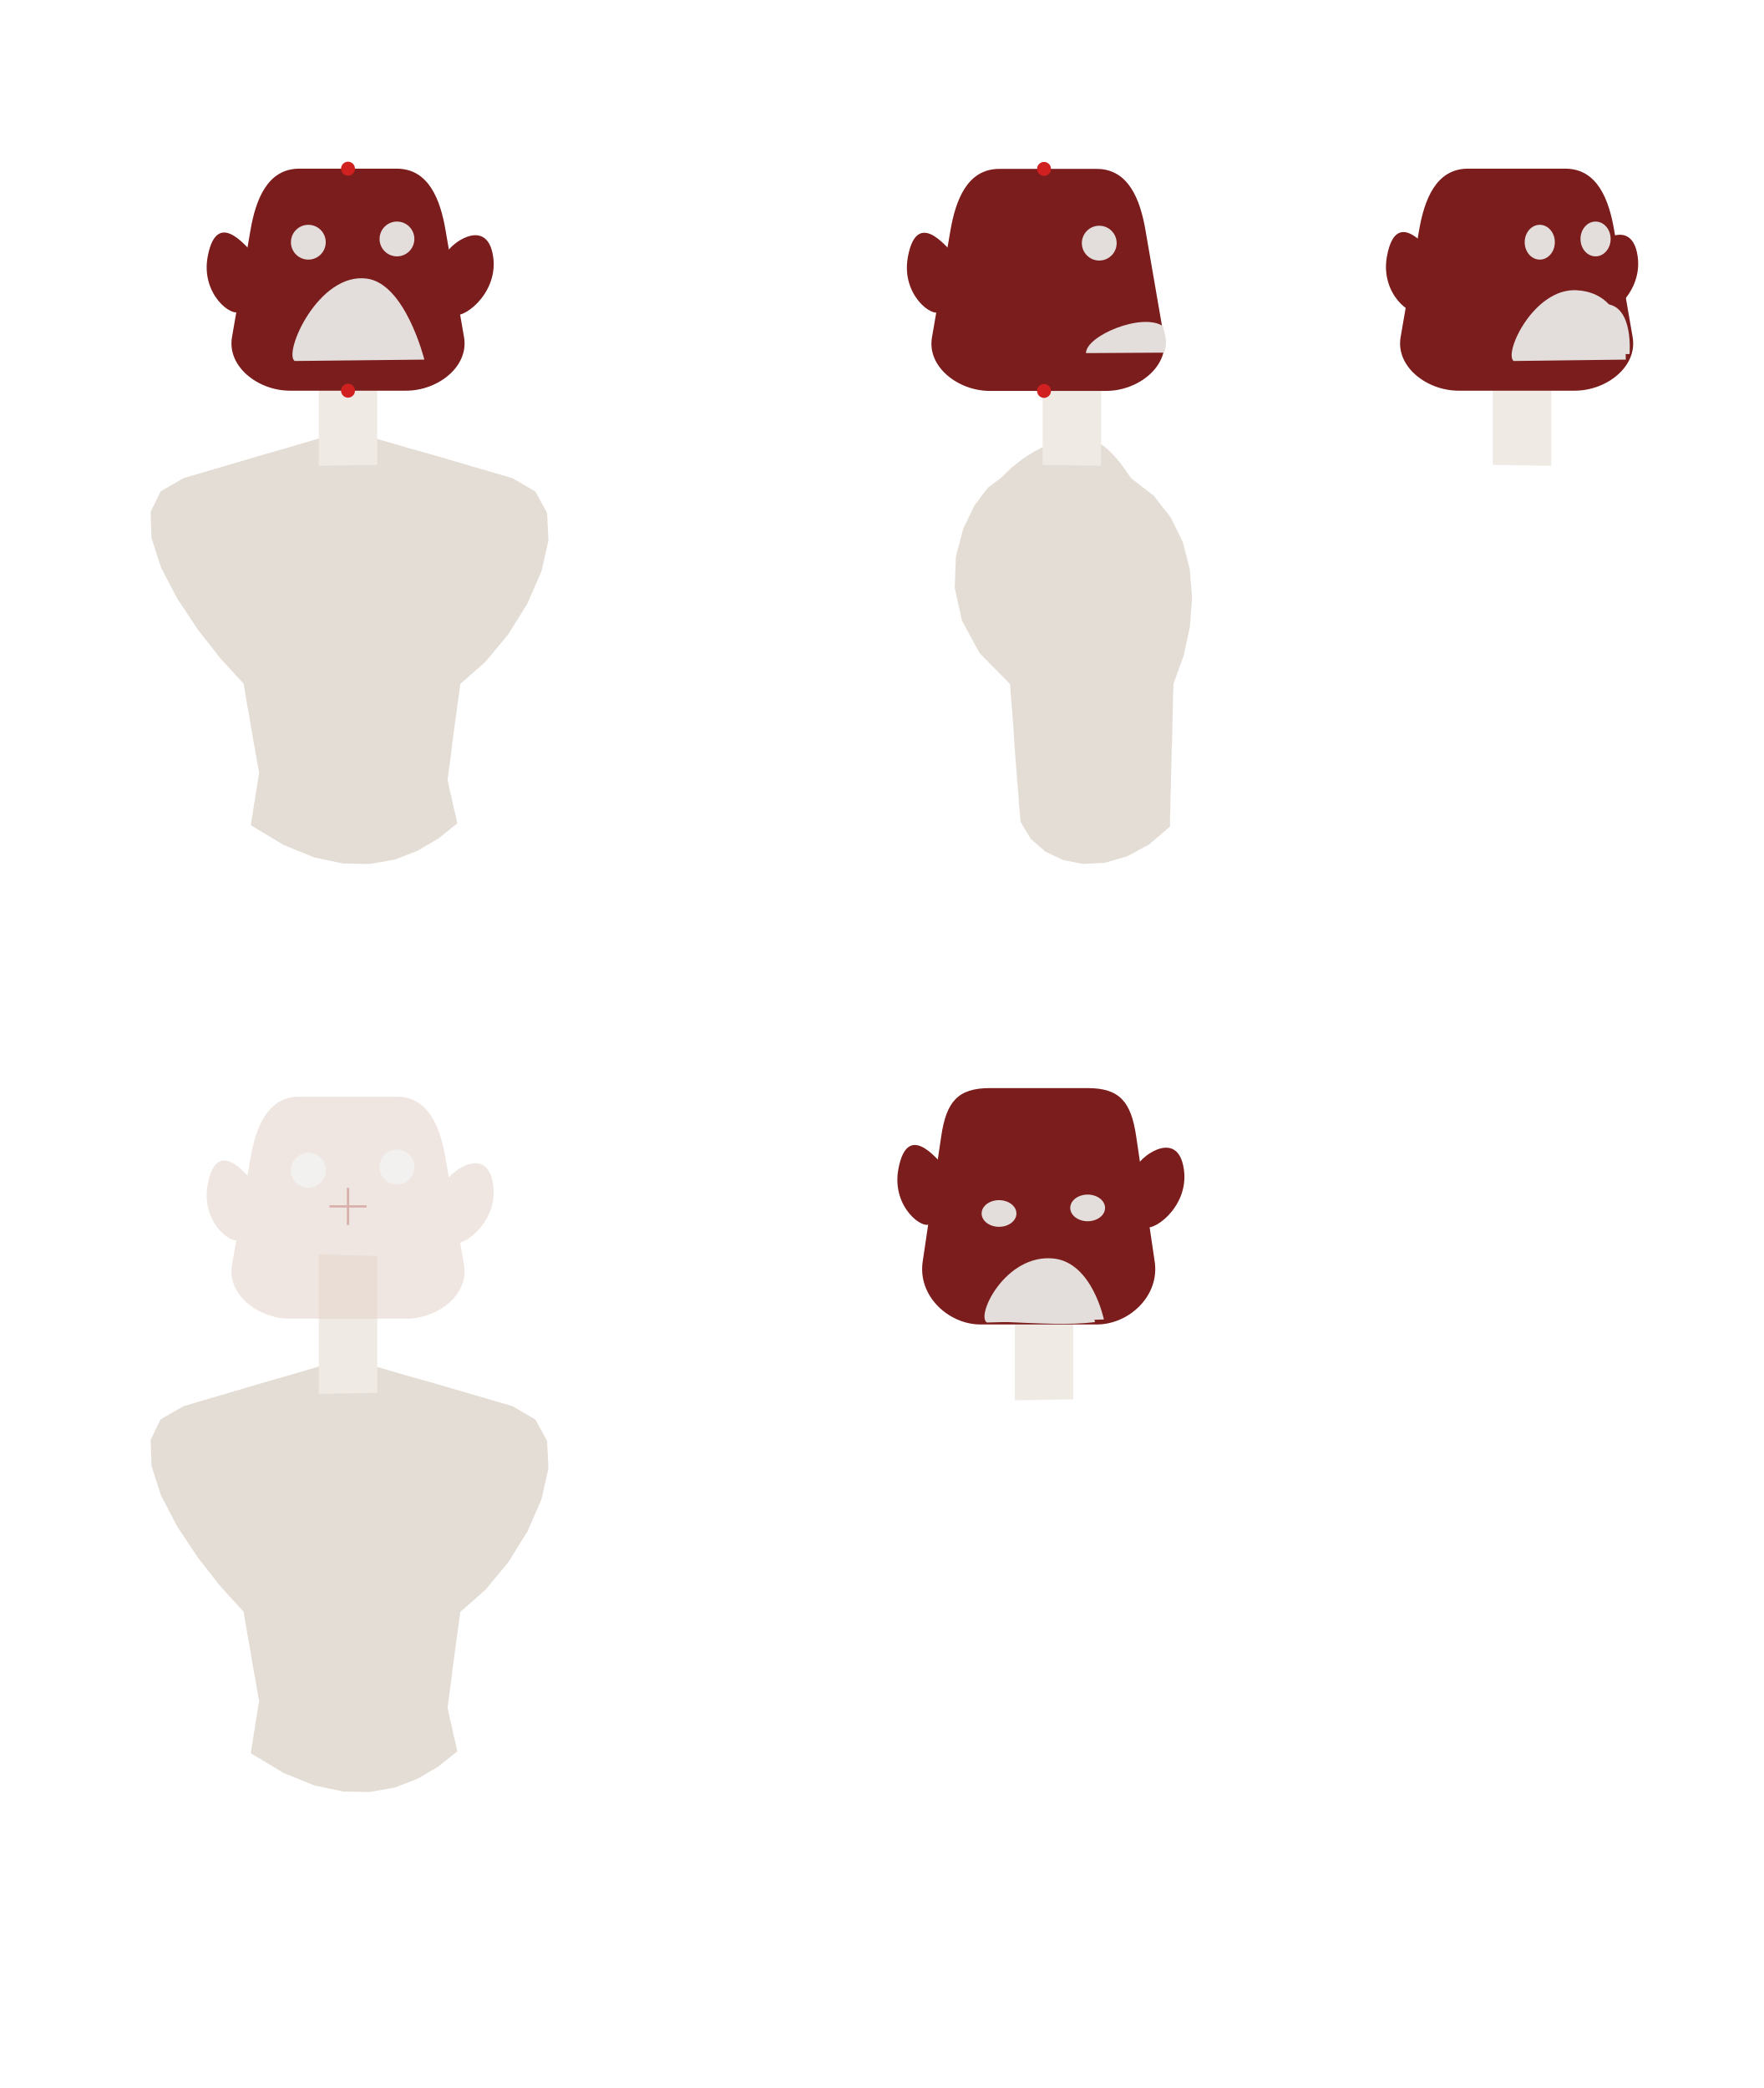
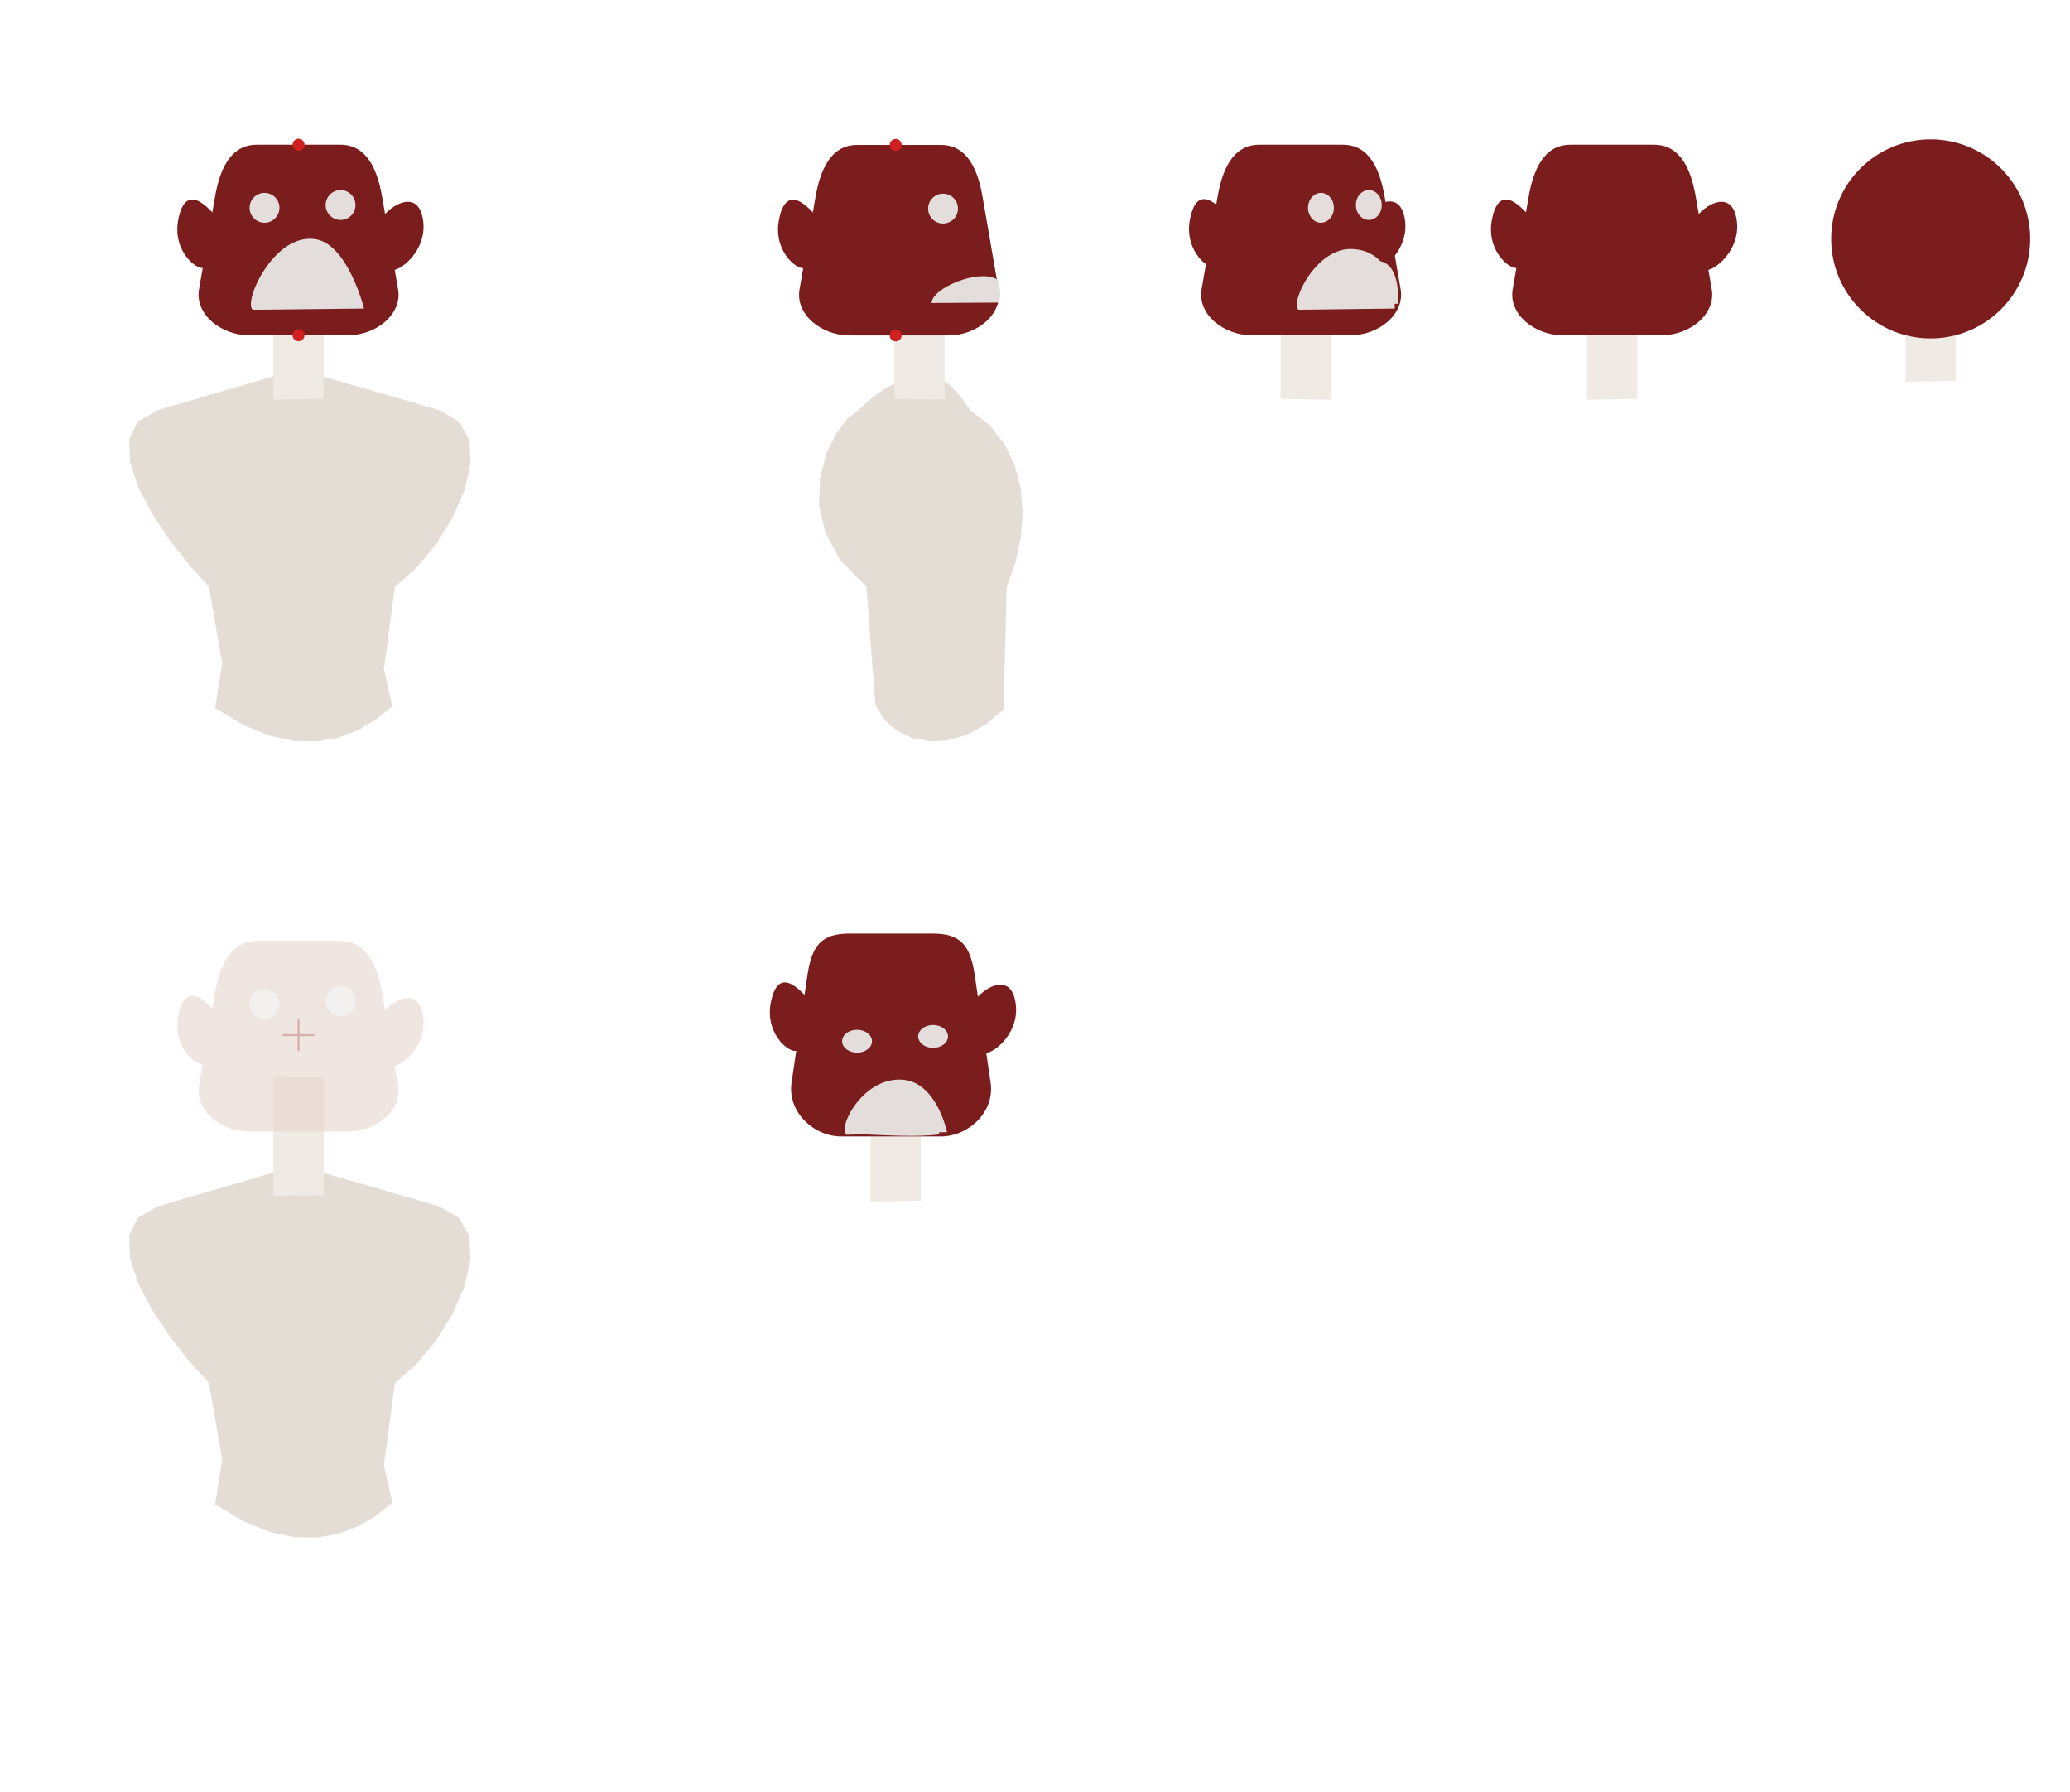
- <svg xmlns="http://www.w3.org/2000/svg" width="1520" height="1800" viewBox="-1.5 -1.2 7.6 9" version="1.1" id="svg743">
+ <svg xmlns="http://www.w3.org/2000/svg" width="2080" height="1800" viewBox="-1.5 -1.2 10.4 9" version="1.1" id="svg743">
  <defs id="defs747" />
  <g id="g48">
    <g opacity="0.7" id="g8">
      <path d="M-0.709 0.861L-0.621 0.835L-0.532 0.809L-0.444 0.783L-0.356 0.757L-0.268 0.732L-0.18 0.706L-0.092 0.68L-0.004 0.654L0.085 0.68L0.174 0.706L0.263 0.732L0.353 0.757L0.442 0.783L0.531 0.809L0.62 0.835L0.709 0.861L0.808 0.919L0.858 1.011L0.864 1.129L0.834 1.262L0.774 1.4L0.691 1.534L0.592 1.653L0.484 1.748L0.477 1.8L0.47 1.851L0.463 1.903L0.456 1.955L0.449 2.006L0.443 2.058L0.436 2.109L0.429 2.161L0.434 2.184L0.439 2.208L0.445 2.232L0.45 2.255L0.455 2.279L0.461 2.302L0.466 2.326L0.471 2.349L0.39 2.414L0.3 2.467L0.202 2.505L0.094 2.524L-0.021 2.522L-0.145 2.496L-0.278 2.442L-0.419 2.357L-0.415 2.329L-0.41 2.301L-0.406 2.272L-0.401 2.244L-0.397 2.216L-0.392 2.188L-0.388 2.16L-0.383 2.132L-0.392 2.084L-0.4 2.036L-0.409 1.987L-0.417 1.939L-0.425 1.891L-0.434 1.843L-0.442 1.795L-0.45 1.747L-0.549 1.639L-0.647 1.514L-0.736 1.38L-0.806 1.246L-0.847 1.119L-0.851 1.007L-0.808 0.918Z" fill="#d9cfc4" />
      <path d="M-0.126 0.808L-0.126 0.733L-0.126 0.657L-0.126 0.582L-0.126 0.507L-0.126 0.432L-0.126 0.357L-0.126 0.282L-0.126 0.207L-0.095 0.207L-0.063 0.208L-0.032 0.209L0 0.21L0.032 0.211L0.063 0.212L0.095 0.213L0.126 0.214L0.126 0.287L0.126 0.361L0.126 0.435L0.126 0.509L0.126 0.582L0.126 0.656L0.126 0.73L0.126 0.804L0.095 0.804L0.063 0.805L0.032 0.805L0 0.806L-0.032 0.806L-0.063 0.807L-0.095 0.807Z" fill="#e8e1d9" />
      <path d="M-0.08 0H0.08M0 -0.08V0.08" stroke="#b04040" stroke-width="0.01" fill="none" />
    </g>
    <g id="g16">
      <path style="fill:#7c1d1d;stroke-width:0.015;fill-opacity:1" d="m -0.21,-0.473 h 0.42 c 0.139,0 0.188,0.136 0.21,0.263 l 0.08,0.463 c 0.022,0.126 -0.111,0.231 -0.25,0.231 h -0.5 c -0.139,0 -0.272,-0.105 -0.25,-0.231 l 0.08,-0.463 c 0.022,-0.126 0.071,-0.263 0.21,-0.263 z" id="path10" />
      <path style="fill:#7c1d1d;fill-opacity:1;stroke-width:0.015" d="m -0.466,0.14 0.056,-0.253 c 4.656e-4,0.02 -0.152,-0.214 -0.195,0.02 -0.03,0.164 0.11,0.267 0.139,0.233 z" id="path12" />
      <path style="fill:#7c1d1d;fill-opacity:1;stroke-width:0.015" d="M 0.453,0.151 0.425,-0.09 C 0.385,-0.105 0.598,-0.298 0.626,-0.091 0.648,0.074 0.48,0.188 0.453,0.151 Z" id="path14" />
    </g>
    <g id="g22">
      <circle style="fill:#e3dedb;fill-opacity:1;stroke-width:0.015" cx="-0.171" cy="-0.156" r="0.075" id="circle18" />
      <circle style="fill:#e3dedb;fill-opacity:1;stroke-width:0.015" cx="0.211" cy="-0.17" r="0.075" id="circle20" />
    </g>
    <g id="g28">
      <g style="fill:#e3dedb;fill-opacity:1" id="g26">
        <path style="display:inline;fill:#e3dedb;stroke-width:0.015;fill-opacity:1" d="m -0.194,0.34 0.446,-0.002 c 0,0 -0.065,-0.124 -0.197,-0.132 -0.166,-0.011 -0.289,0.121 -0.249,0.135 z" id="path24" />
      </g>
    </g>
    <g id="g34">
      <g style="fill:#e3dedb;fill-opacity:1" id="g32">
        <path style="fill:#e3dedb;stroke-width:0.015;fill-opacity:1" d="m -0.196,0.33 0.446,-0.004 c 0,0 -0.065,-0.191 -0.197,-0.205 -0.166,-0.017 -0.289,0.187 -0.249,0.208 z" id="path30" />
      </g>
    </g>
    <g id="g40">
      <g style="fill:#e3dedb;fill-opacity:1" id="g38">
        <path style="fill:#e3dedb;stroke-width:0.015;fill-opacity:1" d="m -0.23,0.356 0.559,-0.006 c 0,0 -0.081,-0.326 -0.247,-0.349 C -0.126,-0.028 -0.28,0.32 -0.23,0.356 Z" id="path36" />
      </g>
    </g>
    <g id="g46">
      <circle cx="0" cy="-0.473" r="0.03" fill="#d02020" id="circle42" />
      <circle cx="0" cy="0.484" r="0.03" fill="#d02020" id="circle44" />
    </g>
  </g>
  <g transform="translate(3 0)" id="g92">
    <g opacity="0.7" id="g56">
      <path d="M0.375 0.861L0.364 0.845L0.348 0.822L0.328 0.795L0.303 0.765L0.273 0.735L0.236 0.707L0.193 0.681L0.142 0.66L0.115 0.674L0.082 0.687L0.044 0.703L0.002 0.723L-0.044 0.747L-0.091 0.777L-0.139 0.815L-0.187 0.861L-0.242 0.902L-0.299 0.977L-0.348 1.078L-0.38 1.2L-0.385 1.334L-0.354 1.475L-0.278 1.615L-0.147 1.748L-0.143 1.797L-0.139 1.847L-0.135 1.898L-0.131 1.95L-0.128 2.003L-0.124 2.056L-0.12 2.108L-0.116 2.161L-0.114 2.184L-0.112 2.208L-0.11 2.231L-0.109 2.254L-0.107 2.277L-0.105 2.299L-0.103 2.321L-0.101 2.343L-0.057 2.416L0.006 2.471L0.082 2.507L0.169 2.524L0.262 2.519L0.358 2.491L0.453 2.44L0.543 2.363L0.543 2.331L0.544 2.299L0.545 2.269L0.545 2.24L0.546 2.212L0.547 2.185L0.547 2.158L0.548 2.132L0.549 2.087L0.55 2.042L0.552 1.997L0.553 1.952L0.554 1.904L0.555 1.855L0.556 1.803L0.558 1.747L0.602 1.626L0.629 1.5L0.638 1.375L0.628 1.252L0.598 1.136L0.546 1.03L0.473 0.937Z" fill="#d9cfc4" />
      <path d="M0.246 0.808L0.246 0.733L0.246 0.657L0.246 0.582L0.246 0.507L0.246 0.432L0.246 0.357L0.246 0.282L0.246 0.207L0.215 0.207L0.183 0.208L0.152 0.209L0.12 0.21L0.088 0.211L0.057 0.212L0.025 0.213L-0.006 0.214L-0.006 0.287L-0.006 0.361L-0.006 0.435L-0.006 0.509L-0.006 0.582L-0.006 0.656L-0.006 0.73L-0.006 0.804L0.025 0.804L0.057 0.805L0.088 0.805L0.12 0.806L0.152 0.806L0.183 0.807L0.215 0.807Z" fill="#e8e1d9" />
      <path d="M-0.08 0H0.08M0 -0.08V0.08" stroke="#b04040" stroke-width="0.01" fill="none" />
    </g>
    <g id="g62">
      <path style="fill:#7c1d1d;fill-opacity:1;stroke-width:0.015" d="m -0.193,-0.472 h 0.42 c 0.139,0 0.188,0.136 0.21,0.263 l 0.08,0.463 c 0.022,0.126 -0.111,0.231 -0.25,0.231 h -0.5 c -0.139,0 -0.272,-0.105 -0.25,-0.231 l 0.08,-0.463 c 0.022,-0.126 0.071,-0.263 0.21,-0.263 z" id="path58" />
      <path style="fill:#7c1d1d;fill-opacity:1;stroke-width:0.015" d="m -0.448,0.141 0.056,-0.253 c 4.656e-4,0.02 -0.152,-0.214 -0.195,0.02 -0.03,0.164 0.11,0.267 0.139,0.233 z" id="path60" />
    </g>
    <g id="g66">
      <circle style="fill:#e3dedb;fill-opacity:1;stroke-width:0.015" cx="0.238" cy="-0.152" r="0.075" id="circle64" />
    </g>
    <g id="g72">
      <g id="g70">
        <path style="display:inline;fill:#e3dedb;fill-opacity:1;stroke-width:0.015" d="m 0.181,0.322 0.337,-0.002 c 0.016,-0.043 0.003,-0.078 -0.005,-0.114 -0.091,-0.061 -0.335,0.043 -0.332,0.117 z" id="path68" />
      </g>
    </g>
    <g id="g78">
      <g id="g76">
        <path style="display:none;fill:#e3dedb;fill-opacity:1;stroke-width:0.015" d="m 0.077,0.336 0.438,-0.009 C 0.544,0.271 0.512,0.205 0.508,0.143 0.39,0.042 0.073,0.214 0.077,0.336 Z" id="path74" />
      </g>
    </g>
    <g id="g84">
      <g id="g82">
        <path style="display:none;fill:#e3dedb;fill-opacity:1;stroke-width:0.016" d="M -0.23,0.356 0.302,0.345 C 0.341,0.25 0.284,0.147 0.274,0.049 0.133,-0.112 -0.235,0.163 -0.23,0.356 Z" transform="matrix(0.8351622,0,0,1,0.2590901,0.00772665)" id="path80" />
      </g>
    </g>
    <g id="g90">
      <circle cx="0" cy="-0.472" r="0.03" fill="#d02020" id="circle86" />
      <circle cx="0" cy="0.485" r="0.03" fill="#d02020" id="circle88" />
    </g>
  </g>
  <g transform="translate(0 4)" id="g130">
    <g opacity="0.7" id="g116">
      <path d="M-0.709 0.861L-0.621 0.835L-0.532 0.809L-0.444 0.783L-0.356 0.757L-0.268 0.732L-0.18 0.706L-0.092 0.68L-0.004 0.654L0.085 0.68L0.174 0.706L0.263 0.732L0.353 0.757L0.442 0.783L0.531 0.809L0.62 0.835L0.709 0.861L0.808 0.919L0.858 1.011L0.864 1.129L0.834 1.262L0.774 1.4L0.691 1.534L0.592 1.653L0.484 1.748L0.477 1.8L0.47 1.851L0.463 1.903L0.456 1.955L0.449 2.006L0.443 2.058L0.436 2.109L0.429 2.161L0.434 2.184L0.439 2.208L0.445 2.232L0.45 2.255L0.455 2.279L0.461 2.302L0.466 2.326L0.471 2.349L0.39 2.414L0.3 2.467L0.202 2.505L0.094 2.524L-0.021 2.522L-0.145 2.496L-0.278 2.442L-0.419 2.357L-0.415 2.329L-0.41 2.301L-0.406 2.272L-0.401 2.244L-0.397 2.216L-0.392 2.188L-0.388 2.16L-0.383 2.132L-0.392 2.084L-0.4 2.036L-0.409 1.987L-0.417 1.939L-0.425 1.891L-0.434 1.843L-0.442 1.795L-0.45 1.747L-0.549 1.639L-0.647 1.514L-0.736 1.38L-0.806 1.246L-0.847 1.119L-0.851 1.007L-0.808 0.918Z" fill="#d9cfc4" />
      <path d="M-0.126 0.808L-0.126 0.733L-0.126 0.657L-0.126 0.582L-0.126 0.507L-0.126 0.432L-0.126 0.357L-0.126 0.282L-0.126 0.207L-0.095 0.207L-0.063 0.208L-0.032 0.209L0 0.21L0.032 0.211L0.063 0.212L0.095 0.213L0.126 0.214L0.126 0.287L0.126 0.361L0.126 0.435L0.126 0.509L0.126 0.582L0.126 0.656L0.126 0.73L0.126 0.804L0.095 0.804L0.063 0.805L0.032 0.805L0 0.806L-0.032 0.806L-0.063 0.807L-0.095 0.807Z" fill="#e8e1d9" />
      <path d="M-0.08 0H0.08M0 -0.08V0.08" stroke="#b04040" stroke-width="0.01" fill="none" />
      <g opacity="0.6">
        <g>
          <path style="fill:#d9c3b6;stroke-width:0.015;fill-opacity:1" d="m -0.21,-0.473 h 0.42 c 0.139,0 0.188,0.136 0.21,0.263 l 0.08,0.463 c 0.022,0.126 -0.111,0.231 -0.25,0.231 h -0.5 c -0.139,0 -0.272,-0.105 -0.25,-0.231 l 0.08,-0.463 c 0.022,-0.126 0.071,-0.263 0.21,-0.263 z" />
          <path style="fill:#d9c3b6;fill-opacity:1;stroke-width:0.015" d="m -0.466,0.14 0.056,-0.253 c 4.656e-4,0.02 -0.152,-0.214 -0.195,0.02 -0.03,0.164 0.11,0.267 0.139,0.233 z" />
          <path style="fill:#d9c3b6;fill-opacity:1;stroke-width:0.015" d="M 0.453,0.151 0.425,-0.09 C 0.385,-0.105 0.598,-0.298 0.626,-0.091 0.648,0.074 0.48,0.188 0.453,0.151 Z" />
        </g>
        <g>
          <circle style="fill:#e3dedb;fill-opacity:1;stroke-width:0.015" cx="-0.171" cy="-0.156" r="0.075" />
          <circle style="fill:#e3dedb;fill-opacity:1;stroke-width:0.015" cx="0.211" cy="-0.17" r="0.075" />
        </g>
      </g>
    </g>
    <g id="g118" />
    <g id="g120" />
    <g id="g122" />
    <g id="g124" />
    <g id="g126" />
    <g id="g128" />
  </g>
  <g transform="translate(3 4)" id="g484">
    <g opacity="0.7" id="g136">
      <path d="M-0.126 0.836L-0.126 0.761L-0.126 0.685L-0.126 0.61L-0.126 0.535L-0.126 0.46L-0.126 0.385L-0.126 0.31L-0.126 0.235L-0.095 0.235L-0.063 0.236L-0.032 0.237L0 0.238L0.032 0.239L0.063 0.24L0.095 0.241L0.126 0.242L0.126 0.315L0.126 0.389L0.126 0.463L0.126 0.537L0.126 0.61L0.126 0.684L0.126 0.758L0.126 0.832L0.095 0.832L0.063 0.833L0.032 0.833L0 0.834L-0.032 0.834L-0.063 0.835L-0.095 0.835Z" fill="#e8e1d9" />
      <path d="M-0.08 0H0.08M0 -0.08V0.08" stroke="#b04040" stroke-width="0.01" fill="none" />
    </g>
    <g transform="translate(0,-0.21)" id="front-down-skin">
      <path style="fill:#7c1d1d;fill-opacity:1;stroke-width:0.015" d="m -0.233,-0.3 h 0.42 c 0.139,0 0.188,0.059 0.21,0.207 l 0.08,0.541 c 0.022,0.148 -0.111,0.271 -0.25,0.271 h -0.5 c -0.139,0 -0.272,-0.123 -0.25,-0.271 l 0.08,-0.541 c 0.022,-0.148 0.071,-0.207 0.21,-0.207 z" id="path10-8" />
      <path style="fill:#7c1d1d;fill-opacity:1;stroke-width:0.015" d="m -0.489,0.283 0.056,-0.253 c 4.656e-4,0.02 -0.152,-0.214 -0.195,0.02 -0.03,0.164 0.11,0.267 0.139,0.233 z" id="path12-0" />
      <path style="fill:#7c1d1d;fill-opacity:1;stroke-width:0.015" d="M 0.431,0.294 0.402,0.053 C 0.363,0.038 0.575,-0.155 0.603,0.052 0.626,0.218 0.457,0.331 0.431,0.294 Z" id="path14-6" />
    </g>
    <g transform="translate(0,-0.21)" id="front-down-eyes">
      <g id="g446" transform="translate(-0.0229872,0.09663136)">
        <g transform="matrix(1,0,0,0.766,0,0.2501)" id="g444">
          <g id="g442">
            <circle style="fill:#e3dedb;fill-opacity:1;stroke-width:0.015" cx="0.211" cy="-0.17" r="0.075" id="circle440" />
          </g>
        </g>
      </g>
      <g id="g454" transform="translate(-0.0229872,0.09663136)">
        <g transform="matrix(1,0,0,0.766,0,0.2634)" id="g452">
          <g id="g450">
            <circle style="fill:#e3dedb;fill-opacity:1;stroke-width:0.015" cx="-0.171" cy="-0.156" r="0.075" id="circle448" />
          </g>
        </g>
      </g>
    </g>
    <g transform="translate(0,-0.21)" id="front-down-mouth-1" style="display:inline">
      <g id="g463" transform="translate(-3.05,0.13)">
        <g transform="matrix(1,0,0,0.766,0,0.3328)" id="g461">
          <g id="g459">
            <path style="fill:#e3dedb;fill-opacity:1;stroke-width:0.015" d="m 2.849,0.292 c 0.146,0.052 0.281,0.04 0.409,-0.013 0,0 -0.038,-0.047 -0.17,-0.055 C 2.922,0.212 2.809,0.278 2.849,0.292 Z" id="path457" />
          </g>
        </g>
      </g>
    </g>
    <g transform="translate(0,-0.21)" id="front-down-mouth-2" style="display:inline">
      <g id="g472" transform="translate(-3.05,0.13)">
        <g transform="matrix(1,0,0,0.766,0,0.3305)" id="g470">
          <g id="g468">
            <path style="fill:#e3dedb;fill-opacity:1;stroke-width:0.015" d="m 2.844,0.321 c 0.192,0.011 0.316,0.021 0.426,0.003 0,0 -0.041,-0.21 -0.173,-0.224 C 2.931,0.083 2.804,0.3 2.844,0.321 Z" id="path466" />
          </g>
        </g>
      </g>
    </g>
    <g transform="translate(0,-0.21)" id="front-down-mouth-3">
      <g id="g481" transform="translate(-0.0229872,0.09663136)">
        <g transform="matrix(1,0,0,0.766,0,0.3258)" id="g479">
          <g id="g477">
            <path style="display:inline;fill:#e3dedb;fill-opacity:1;stroke-width:0.015" d="m -0.222,0.376 0.503,-0.017 c 0,0 -0.05,-0.319 -0.216,-0.343 -0.208,-0.029 -0.338,0.324 -0.288,0.36 z" id="path475" />
          </g>
        </g>
      </g>
    </g>
  </g>
  <g id="quarter" transform="translate(5 0)">
    <g opacity="0.7" id="g490">
      <path d="M0.186 0.808L0.186 0.733L0.186 0.657L0.186 0.582L0.186 0.507L0.186 0.432L0.186 0.357L0.186 0.282L0.186 0.207L0.155 0.207L0.123 0.208L0.092 0.209L0.06 0.21L0.028 0.211L-0.003 0.212L-0.035 0.213L-0.066 0.214L-0.066 0.287L-0.066 0.361L-0.066 0.435L-0.066 0.509L-0.066 0.582L-0.066 0.656L-0.066 0.73L-0.066 0.804L-0.035 0.804L-0.003 0.805L0.028 0.805L0.06 0.806L0.092 0.806L0.123 0.807L0.155 0.807Z" fill="#e8e1d9" />
      <path d="M-0.08 0H0.08M0 -0.08V0.08" stroke="#b04040" stroke-width="0.01" fill="none" />
    </g>
    <g id="quarter-skin">
      <path style="fill:#7c1d1d;fill-opacity:1;stroke-width:0.015" d="m 0.387,0.149 -0.029,-0.241 c -0.039,-0.015 0.173,-0.208 0.201,-0.001 C 0.581,0.072 0.413,0.186 0.387,0.149 Z" id="path14-1" />
      <path style="fill:#7c1d1d;fill-opacity:1;stroke-width:0.015" d="m -0.173,-0.473 h 0.42 c 0.139,0 0.188,0.136 0.21,0.263 l 0.08,0.463 c 0.022,0.126 -0.111,0.231 -0.25,0.231 h -0.5 c -0.139,0 -0.272,-0.105 -0.25,-0.231 l 0.08,-0.463 c 0.022,-0.126 0.071,-0.263 0.21,-0.263 z" id="path10-6" />
      <path style="fill:#7c1d1d;fill-opacity:1;stroke-width:0.015" d="m 4.617,0.138 0.056,-0.253 c 4.656e-4,0.02 -0.152,-0.214 -0.195,0.02 -0.03,0.164 0.11,0.267 0.139,0.233 z" id="path12-5" transform="translate(-5)" />
    </g>
    <g id="quarter-eyes">
      <g id="g704">
        <g transform="matrix(0.866,0,0,1,0.1945,0)" id="g702">
          <g id="g700">
            <circle style="fill:#e3dedb;fill-opacity:1;stroke-width:0.015" cx="0.211" cy="-0.17" r="0.075" id="circle698" />
          </g>
        </g>
      </g>
      <g id="g712" transform="translate(0.08)">
        <g transform="matrix(0.866,0,0,1,0.2048,0)" id="g710">
          <g id="g708">
            <circle style="fill:#e3dedb;fill-opacity:1;stroke-width:0.015" cx="-0.171" cy="-0.156" r="0.075" id="circle706" />
          </g>
        </g>
      </g>
    </g>
    <g id="quarter-mouth-1" style="display:none">
      <g id="g721" transform="translate(0.05)">
        <g transform="matrix(0.866,0,0,1,0.2588,0)" id="g719">
          <g id="g717">
            <path style="display:inline;fill:#e3dedb;fill-opacity:1;stroke-width:0.015" d="m -0.217,0.34 0.446,-0.002 c 0,0 -0.038,-0.129 -0.17,-0.137 -0.166,-0.011 -0.316,0.126 -0.276,0.14 z" id="path715" />
          </g>
        </g>
      </g>
    </g>
    <g id="quarter-mouth-2">
      <g id="g730" transform="translate(0.05)">
        <g transform="matrix(0.866,0,0,1,0.2571,0)" id="g728">
          <g id="g726" style="display:inline">
            <path style="display:inline;fill:#e3dedb;fill-opacity:1;stroke-width:0.015" d="m -0.196,0.33 0.446,-0.004 c 0,0 0.021,-0.201 -0.111,-0.215 -0.166,-0.017 -0.375,0.197 -0.335,0.218 z" id="path724" />
          </g>
        </g>
      </g>
    </g>
    <g id="quarter-mouth-3">
      <g id="g739" transform="translate(-0.13)">
        <g transform="matrix(0.866,0,0,1,0.2534,0)" id="g737" style="display:inline">
          <g id="g735" style="display:inline">
            <path style="fill:#e3dedb;fill-opacity:1;stroke-width:0.015" d="m -0.115,0.356 0.559,-0.006 c -0.004,-3.609e-4 0.022,-0.288 -0.247,-0.299 -0.21,-0.009 -0.362,0.269 -0.312,0.305 z" id="path733" />
          </g>
        </g>
      </g>
    </g>
  </g>
+   <g id="back-view" transform="translate(6.6 0)">
+     <g opacity="0.7">
+       <path d="M-0.126 0.808L-0.126 0.733L-0.126 0.657L-0.126 0.582L-0.126 0.507L-0.126 0.432L-0.126 0.357L-0.126 0.282L-0.126 0.207L-0.095 0.207L-0.063 0.208L-0.032 0.209L0 0.21L0.032 0.211L0.063 0.212L0.095 0.213L0.126 0.214L0.126 0.287L0.126 0.361L0.126 0.435L0.126 0.509L0.126 0.582L0.126 0.656L0.126 0.73L0.126 0.804L0.095 0.804L0.063 0.805L0.032 0.805L0 0.806L-0.032 0.806L-0.063 0.807L-0.095 0.807Z" fill="#e8e1d9" />
+       <path d="M-0.08 0H0.08M0 -0.08V0.08" stroke="#b04040" stroke-width="0.01" fill="none" />
+     </g>
+     <g id="back-view-skin">
+       <g>
+         <path style="fill:#7c1d1d;stroke-width:0.015;fill-opacity:1" d="m -0.21,-0.473 h 0.42 c 0.139,0 0.188,0.136 0.21,0.263 l 0.08,0.463 c 0.022,0.126 -0.111,0.231 -0.25,0.231 h -0.5 c -0.139,0 -0.272,-0.105 -0.25,-0.231 l 0.08,-0.463 c 0.022,-0.126 0.071,-0.263 0.21,-0.263 z" />
+         <path style="fill:#7c1d1d;fill-opacity:1;stroke-width:0.015" d="m -0.466,0.14 0.056,-0.253 c 4.656e-4,0.02 -0.152,-0.214 -0.195,0.02 -0.03,0.164 0.11,0.267 0.139,0.233 z" />
+         <path style="fill:#7c1d1d;fill-opacity:1;stroke-width:0.015" d="M 0.453,0.151 0.425,-0.09 C 0.385,-0.105 0.598,-0.298 0.626,-0.091 0.648,0.074 0.48,0.188 0.453,0.151 Z" />
+       </g>
+     </g>
+   </g>
+   <g id="top" transform="translate(8.2 0)">
+     <g opacity="0.7">
+       <path d="M-0.126 0.718L-0.126 0.643L-0.126 0.567L-0.126 0.492L-0.126 0.417L-0.126 0.342L-0.126 0.267L-0.126 0.192L-0.126 0.117L-0.095 0.117L-0.063 0.118L-0.032 0.119L0 0.12L0.032 0.121L0.063 0.122L0.095 0.123L0.126 0.124L0.126 0.197L0.126 0.271L0.126 0.345L0.126 0.419L0.126 0.492L0.126 0.566L0.126 0.64L0.126 0.714L0.095 0.714L0.063 0.715L0.032 0.715L0 0.716L-0.032 0.716L-0.063 0.717L-0.095 0.717Z" fill="#e8e1d9" />
+       <path d="M-0.08 0H0.08M0 -0.08V0.08" stroke="#b04040" stroke-width="0.01" fill="none" />
+     </g>
+     <g id="top-skin">
+       <circle cx="0" cy="0" r="0.5" style="fill:#7c1d1d" />
+     </g>
+   </g>
</svg>
